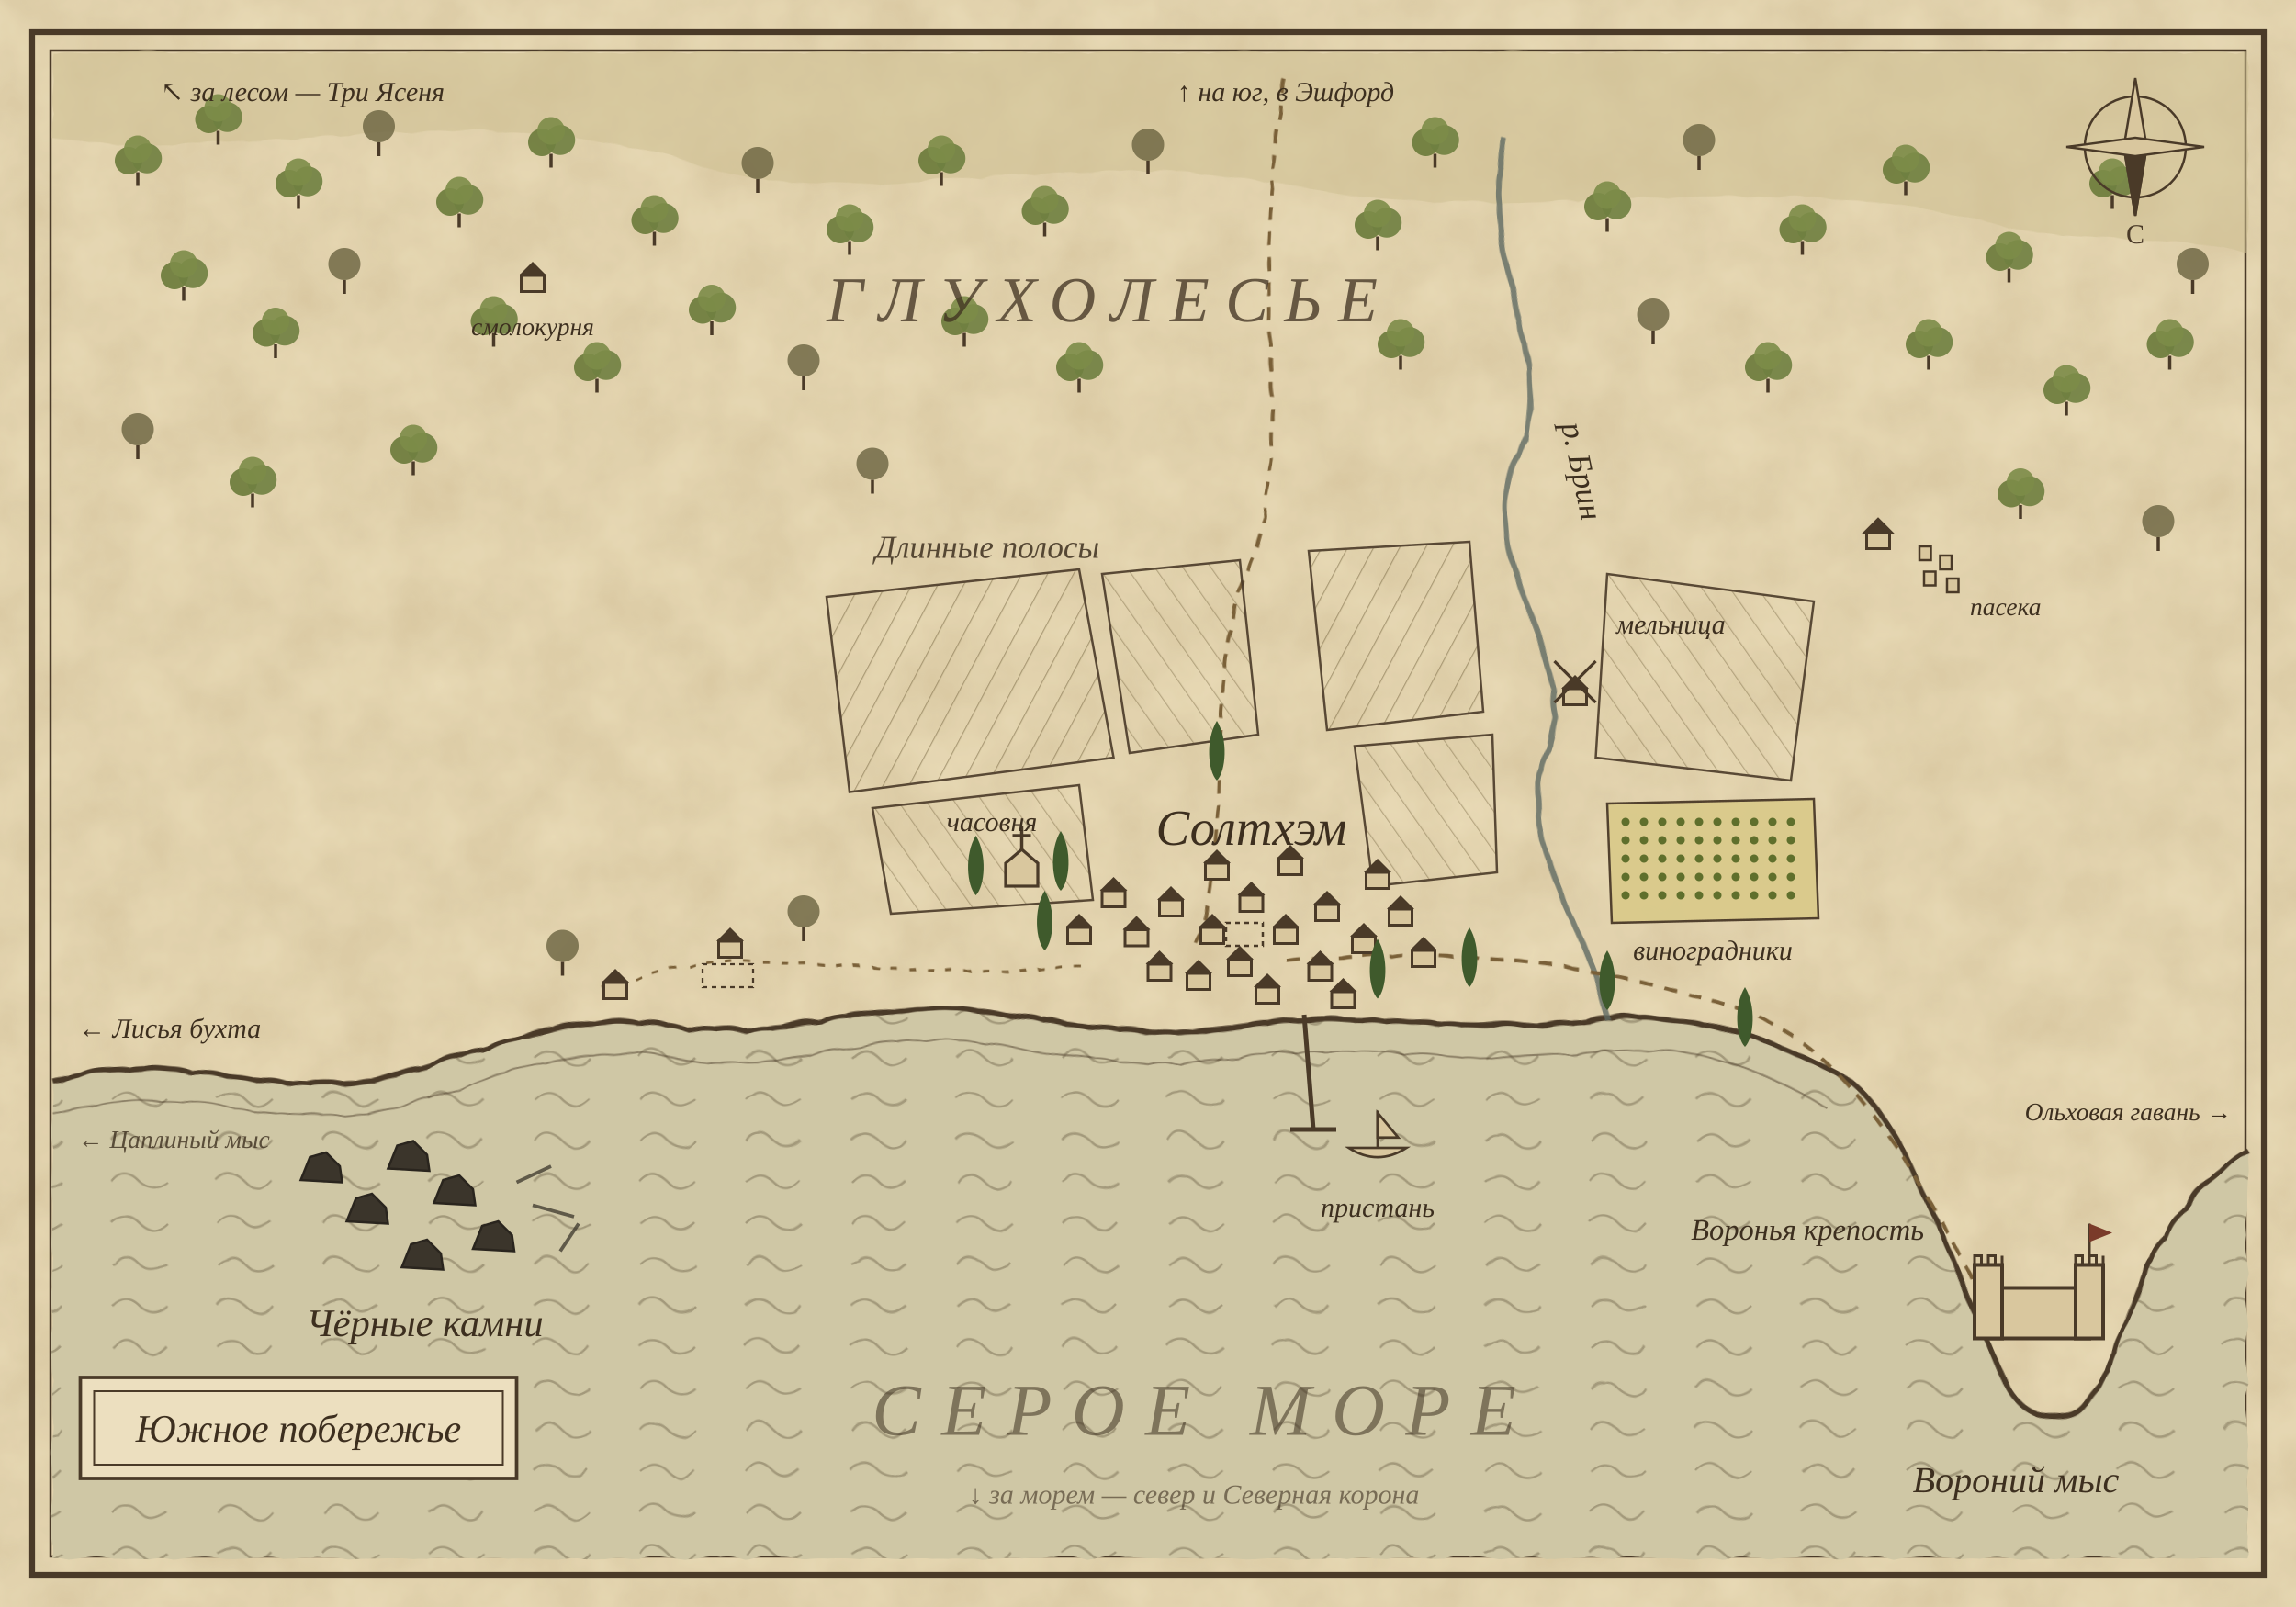
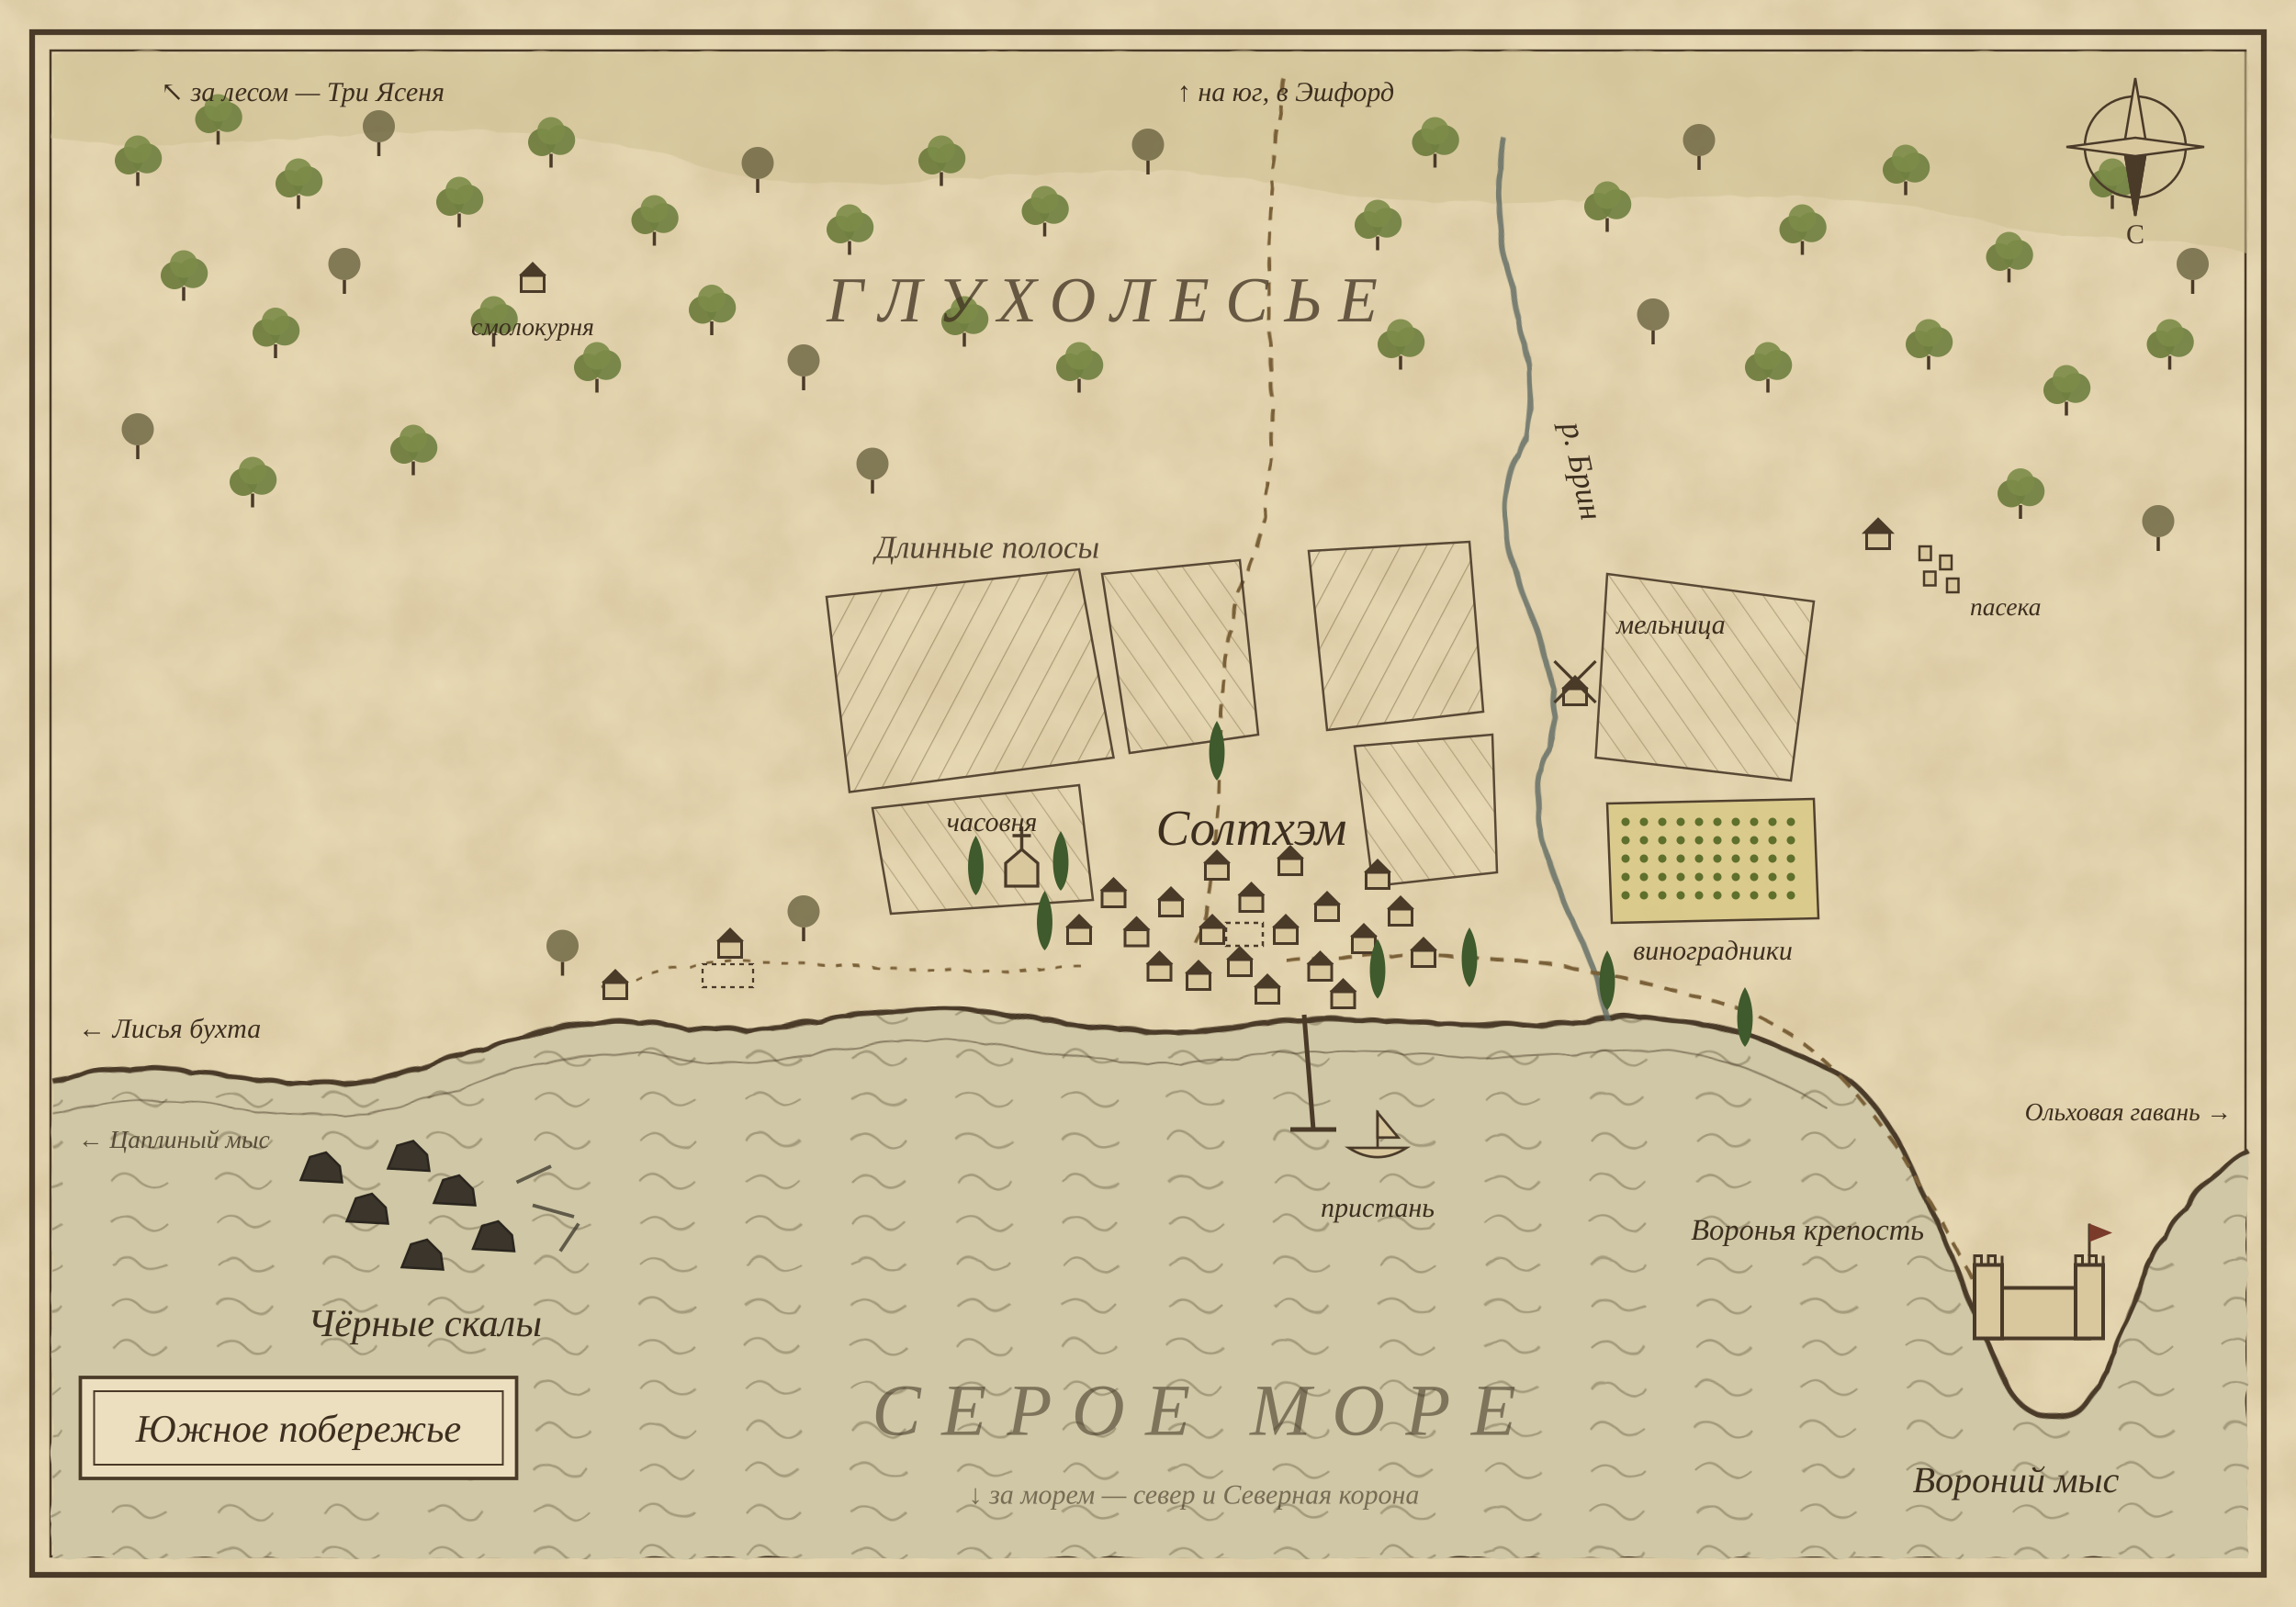
<svg xmlns="http://www.w3.org/2000/svg" viewBox="0 0 1000 700" font-family="Georgia, 'Times New Roman', serif">
  <defs>
    <filter id="paper" x="0" y="0" width="100%" height="100%">
      <feTurbulence type="fractalNoise" baseFrequency="0.035" numOctaves="4" seed="7" result="n" />
      <feColorMatrix in="n" type="matrix" values="0 0 0 0 0.55  0 0 0 0 0.43  0 0 0 0 0.25  0 0 0 0.35 0" result="tint" />
      <feComposite in="tint" in2="SourceGraphic" operator="in" result="stain" />
      <feBlend in="SourceGraphic" in2="stain" mode="multiply" />
    </filter>
    <filter id="rough">
      <feTurbulence type="turbulence" baseFrequency="0.04" numOctaves="2" seed="3" result="t" />
      <feDisplacementMap in="SourceGraphic" in2="t" scale="3" />
    </filter>
    <pattern id="waves" width="46" height="18" patternUnits="userSpaceOnUse">
      <path d="M2 10 q6 -6 12 0 t12 0" fill="none" stroke="#6d6248" stroke-width="1" opacity=".45" />
    </pattern>
    <pattern id="field" width="10" height="10" patternUnits="userSpaceOnUse" patternTransform="rotate(28)">
      <line x1="0" y1="0" x2="0" y2="10" stroke="#7a6a45" stroke-width="1" opacity=".55" />
    </pattern>
    <pattern id="field2" width="10" height="10" patternUnits="userSpaceOnUse" patternTransform="rotate(-35)">
      <line x1="0" y1="0" x2="0" y2="10" stroke="#7a6a45" stroke-width="1" opacity=".45" />
    </pattern>
    <g id="tree">
      <circle cx="-4" cy="0" r="6" fill="#6a7a3a" opacity=".9" />
      <circle cx="4" cy="-1" r="6.5" fill="#6f8040" opacity=".9" />
      <circle cx="0" cy="-5" r="6" fill="#7c8c48" opacity=".9" />
      <line x1="0" y1="5" x2="0" y2="11" stroke="#4a3a28" stroke-width="1.4" />
    </g>
    <g id="cyp">
      <path d="M0 -16 C5 -8 4 6 0 10 C-4 6 -5 -8 0 -16 Z" fill="#3f5a2c" />
    </g>
    <g id="tree2">
      <circle cx="0" cy="-3" r="7" fill="#6a6340" opacity=".8" />
      <line x1="0" y1="4" x2="0" y2="10" stroke="#4a3a28" stroke-width="1.4" />
    </g>
    <g id="house">
      <path d="M-6 0 L0 -6 L6 0 Z" fill="#4a3a28" />
      <rect x="-5" y="0" width="10" height="7" fill="#d9c79e" stroke="#4a3a28" stroke-width="1.2" />
    </g>
    <g id="rock">
      <path d="M-9 4 L-5 -6 L2 -8 L8 -2 L9 5 Z" fill="#3b352b" stroke="#2a251e" stroke-width="1" />
    </g>
  </defs>
  <rect width="1000" height="700" fill="#e9dbb7" filter="url(#paper)" />
  <rect x="14" y="14" width="972" height="672" fill="none" stroke="#4a3a28" stroke-width="2.5" />
  <rect x="22" y="22" width="956" height="656" fill="none" stroke="#4a3a28" stroke-width="1" />
  <g filter="url(#rough)">
    <path d="M22 470 C80 455 120 480 170 468 C215 457 245 438 290 446 C340 455 380 432 430 440 C470 446 500 452 540 446 C590 438 640 450 690 444 C740 438 770 452 805 470 C830 490 845 540 872 600 C880 620 905 625 915 600 C930 560 945 520 978 500 L978 678 L22 678 Z" fill="#cfc7a5" />
    <path d="M22 470 C80 455 120 480 170 468 C215 457 245 438 290 446 C340 455 380 432 430 440 C470 446 500 452 540 446 C590 438 640 450 690 444 C740 438 770 452 805 470 C830 490 845 540 872 600 C880 620 905 625 915 600 C930 560 945 520 978 500 L978 678 L22 678 Z" fill="url(#waves)" />
    <path d="M22 470 C80 455 120 480 170 468 C215 457 245 438 290 446 C340 455 380 432 430 440 C470 446 500 452 540 446 C590 438 640 450 690 444 C740 438 770 452 805 470 C830 490 845 540 872 600 C880 620 905 625 915 600 C930 560 945 520 978 500" fill="none" stroke="#4a3a28" stroke-width="2.2" />
    <path d="M22 484 C80 469 120 494 170 482 C215 471 245 452 290 460 C340 469 380 446 430 454 C470 460 500 466 540 460 C590 452 640 464 690 458 C740 452 768 466 795 482" fill="none" stroke="#4a3a28" stroke-width=".8" opacity=".5" />
    <path d="M22 60 C120 70 200 40 300 70 C380 95 460 60 560 80 C660 100 760 70 860 95 C910 108 950 100 978 110 L978 22 L22 22 Z" fill="#cdbf92" opacity=".55" />
    <path d="M655 60 C640 110 680 150 660 200 C640 250 690 280 672 330 C660 370 690 400 700 444" fill="none" stroke="#5f6a63" stroke-width="2.4" opacity=".8" />
    <path d="M520 410 C540 360 520 300 545 240 C565 190 540 130 560 30" fill="none" stroke="#7a6038" stroke-width="1.6" stroke-dasharray="6 5" />
    <path d="M560 418 C640 410 700 420 760 440 C800 455 830 500 860 560" fill="none" stroke="#7a6038" stroke-width="1.6" stroke-dasharray="6 5" />
    <path d="M470 420 C420 425 380 420 330 418 C300 417 280 425 262 430" fill="none" stroke="#7a6038" stroke-width="1.2" stroke-dasharray="3 5" />
  </g>
  <g>
    <use href="#tree" x="60" y="70" />
    <use href="#tree" x="95" y="52" />
    <use href="#tree" x="130" y="80" />
    <use href="#tree2" x="165" y="58" />
    <use href="#tree" x="200" y="88" />
    <use href="#tree" x="240" y="62" />
    <use href="#tree" x="285" y="96" />
    <use href="#tree2" x="330" y="74" />
    <use href="#tree" x="370" y="100" />
    <use href="#tree" x="410" y="70" />
    <use href="#tree" x="455" y="92" />
    <use href="#tree2" x="500" y="66" />
    <use href="#tree" x="600" y="98" />
    <use href="#tree" x="625" y="62" />
    <use href="#tree" x="700" y="90" />
    <use href="#tree2" x="740" y="64" />
    <use href="#tree" x="785" y="100" />
    <use href="#tree" x="830" y="74" />
    <use href="#tree" x="875" y="112" />
    <use href="#tree" x="920" y="80" />
    <use href="#tree2" x="955" y="118" />
    <use href="#tree" x="80" y="120" />
    <use href="#tree" x="120" y="145" />
    <use href="#tree2" x="150" y="118" />
    <use href="#tree" x="215" y="140" />
    <use href="#tree" x="260" y="160" />
    <use href="#tree" x="310" y="135" />
    <use href="#tree2" x="350" y="160" />
    <use href="#tree" x="420" y="140" />
    <use href="#tree" x="470" y="160" />
    <use href="#tree" x="610" y="150" />
    <use href="#tree2" x="720" y="140" />
    <use href="#tree" x="770" y="160" />
    <use href="#tree" x="840" y="150" />
    <use href="#tree" x="900" y="170" />
    <use href="#tree" x="945" y="150" />
    <use href="#tree2" x="60" y="190" />
    <use href="#tree" x="110" y="210" />
    <use href="#tree" x="180" y="196" />
    <use href="#tree2" x="380" y="205" />
    <use href="#tree" x="880" y="215" />
    <use href="#tree2" x="940" y="230" />
  </g>
  <use href="#house" x="232" y="120" />
  <g stroke="#4a3a28" stroke-width="1" opacity=".9">
    <path d="M360 260 L470 248 L485 330 L370 345 Z" fill="url(#field)" />
    <path d="M480 250 L540 244 L548 320 L492 328 Z" fill="url(#field2)" />
    <path d="M570 240 L640 236 L646 310 L578 318 Z" fill="url(#field)" />
    <path d="M700 250 L790 262 L780 340 L695 330 Z" fill="url(#field2)" />
    <path d="M380 352 L470 342 L476 392 L388 398 Z" fill="url(#field2)" />
    <path d="M590 325 L650 320 L652 380 L598 386 Z" fill="url(#field2)" />
  </g>
  <g transform="translate(686,300)">
    <use href="#house" />
    <g stroke="#4a3a28" stroke-width="1.3">
      <line x1="0" y1="-3" x2="-9" y2="-12" />
      <line x1="0" y1="-3" x2="9" y2="-12" />
      <line x1="0" y1="-3" x2="-9" y2="6" />
      <line x1="0" y1="-3" x2="9" y2="6" />
    </g>
  </g>
  <g fill="#d9c79e" stroke="#4a3a28" stroke-width="1">
    <use href="#house" x="818" y="232" />
    <rect x="836" y="238" width="5" height="6" />
    <rect x="845" y="242" width="5" height="6" />
    <rect x="838" y="249" width="5" height="6" />
    <rect x="848" y="252" width="5" height="6" />
  </g>
  <g>
    <use href="#house" x="495" y="405" />
    <use href="#house" x="510" y="392" />
    <use href="#house" x="528" y="404" />
    <use href="#house" x="545" y="390" />
    <use href="#house" x="560" y="404" />
    <use href="#house" x="578" y="394" />
    <use href="#house" x="594" y="408" />
    <use href="#house" x="505" y="420" />
    <use href="#house" x="522" y="424" />
    <use href="#house" x="540" y="418" />
    <use href="#house" x="575" y="420" />
    <use href="#house" x="610" y="396" />
    <use href="#house" x="485" y="388" />
    <use href="#house" x="530" y="376" />
    <use href="#house" x="562" y="374" />
    <use href="#house" x="600" y="380" />
    <use href="#house" x="470" y="404" />
    <use href="#house" x="620" y="414" />
    <use href="#house" x="552" y="430" />
    <use href="#house" x="585" y="432" />
    <rect x="534" y="402" width="16" height="10" fill="none" stroke="#4a3a28" stroke-width="1" stroke-dasharray="2 2" />
  </g>
  <g transform="translate(445,382)">
    <path d="M-7 4 L-7 -6 L0 -12 L7 -6 L7 4 Z" fill="#d9c79e" stroke="#4a3a28" stroke-width="1.3" />
    <line x1="0" y1="-12" x2="0" y2="-22" stroke="#4a3a28" stroke-width="1.4" />
    <line x1="-4" y1="-18" x2="4" y2="-18" stroke="#4a3a28" stroke-width="1.4" />
  </g>
  <g stroke="#4a3a28" stroke-width="2">
    <line x1="568" y1="442" x2="572" y2="492" />
    <line x1="562" y1="492" x2="582" y2="492" />
  </g>
  <g transform="translate(600,500) scale(.9)" fill="none" stroke="#4a3a28" stroke-width="1.2">
    <path d="M-14 0 Q0 9 14 0 Z" fill="#d9c79e" />
    <line x1="0" y1="0" x2="0" y2="-18" />
    <path d="M0 -17 L10 -5 L0 -5 Z" fill="#d9c79e" />
  </g>
  <use href="#house" x="268" y="428" />
  <use href="#house" x="318" y="410" />
  <path d="M306 420 h22 v10 h-22 Z" fill="none" stroke="#4a3a28" stroke-width=".9" stroke-dasharray="2 2" />
  <use href="#tree2" x="245" y="415" />
  <use href="#tree2" x="350" y="400" />
  <g>
    <use href="#rock" x="178" y="505" />
    <use href="#rock" x="198" y="520" />
    <use href="#rock" x="160" y="528" />
    <use href="#rock" x="215" y="540" />
    <use href="#rock" x="184" y="548" />
    <use href="#rock" x="140" y="510" />
  </g>
  <g stroke="#3b352b" stroke-width="1.5" opacity=".75">
    <line x1="225" y1="515" x2="240" y2="508" />
    <line x1="232" y1="525" x2="250" y2="530" />
    <path d="M244 545 l8 -12" />
  </g>
  <g transform="translate(888,575)">
    <rect x="-22" y="-14" width="44" height="22" fill="#d9c79e" stroke="#4a3a28" stroke-width="1.6" />
    <rect x="-28" y="-24" width="12" height="32" fill="#d9c79e" stroke="#4a3a28" stroke-width="1.6" />
    <rect x="16" y="-24" width="12" height="32" fill="#d9c79e" stroke="#4a3a28" stroke-width="1.6" />
    <path d="M-28 -24 v-4 h3 v4 h3 v-4 h3 v4 h3 v-4 M16 -24 v-4 h3 v4 h3 v-4 h3 v4 h3 v-4" fill="none" stroke="#4a3a28" stroke-width="1.2" />
    <line x1="22" y1="-28" x2="22" y2="-42" stroke="#4a3a28" stroke-width="1.2" />
    <path d="M22 -42 l10 4 l-10 4 Z" fill="#7a3b2a" />
  </g>
  <g>
    <use href="#cyp" x="425" y="380" />
    <use href="#cyp" x="462" y="378" />
    <use href="#cyp" x="455" y="404" />
    <use href="#cyp" x="600" y="425" />
    <use href="#cyp" x="640" y="420" />
    <use href="#cyp" x="700" y="430" />
    <use href="#cyp" x="760" y="446" />
    <use href="#cyp" x="530" y="330" />
    <g stroke="#4a3a28" stroke-width="1" fill="#d9c98a" opacity=".95">
      <path d="M700 350 L790 348 L792 400 L702 402 Z" />
    </g>
    <circle cx="708" cy="358" r="1.8" fill="#5f6f2c" />
    <circle cx="716" cy="358" r="1.8" fill="#5f6f2c" />
    <circle cx="724" cy="358" r="1.8" fill="#5f6f2c" />
    <circle cx="732" cy="358" r="1.8" fill="#5f6f2c" />
    <circle cx="740" cy="358" r="1.8" fill="#5f6f2c" />
    <circle cx="748" cy="358" r="1.8" fill="#5f6f2c" />
    <circle cx="756" cy="358" r="1.8" fill="#5f6f2c" />
    <circle cx="764" cy="358" r="1.8" fill="#5f6f2c" />
    <circle cx="772" cy="358" r="1.8" fill="#5f6f2c" />
    <circle cx="780" cy="358" r="1.8" fill="#5f6f2c" />
    <circle cx="708" cy="366" r="1.8" fill="#5f6f2c" />
    <circle cx="716" cy="366" r="1.8" fill="#5f6f2c" />
    <circle cx="724" cy="366" r="1.8" fill="#5f6f2c" />
    <circle cx="732" cy="366" r="1.8" fill="#5f6f2c" />
    <circle cx="740" cy="366" r="1.8" fill="#5f6f2c" />
    <circle cx="748" cy="366" r="1.8" fill="#5f6f2c" />
    <circle cx="756" cy="366" r="1.8" fill="#5f6f2c" />
    <circle cx="764" cy="366" r="1.8" fill="#5f6f2c" />
    <circle cx="772" cy="366" r="1.8" fill="#5f6f2c" />
    <circle cx="780" cy="366" r="1.8" fill="#5f6f2c" />
    <circle cx="708" cy="374" r="1.8" fill="#5f6f2c" />
    <circle cx="716" cy="374" r="1.8" fill="#5f6f2c" />
    <circle cx="724" cy="374" r="1.8" fill="#5f6f2c" />
    <circle cx="732" cy="374" r="1.8" fill="#5f6f2c" />
    <circle cx="740" cy="374" r="1.8" fill="#5f6f2c" />
    <circle cx="748" cy="374" r="1.8" fill="#5f6f2c" />
    <circle cx="756" cy="374" r="1.8" fill="#5f6f2c" />
    <circle cx="764" cy="374" r="1.8" fill="#5f6f2c" />
    <circle cx="772" cy="374" r="1.8" fill="#5f6f2c" />
    <circle cx="780" cy="374" r="1.8" fill="#5f6f2c" />
    <circle cx="708" cy="382" r="1.8" fill="#5f6f2c" />
    <circle cx="716" cy="382" r="1.8" fill="#5f6f2c" />
    <circle cx="724" cy="382" r="1.8" fill="#5f6f2c" />
    <circle cx="732" cy="382" r="1.8" fill="#5f6f2c" />
    <circle cx="740" cy="382" r="1.8" fill="#5f6f2c" />
    <circle cx="748" cy="382" r="1.8" fill="#5f6f2c" />
    <circle cx="756" cy="382" r="1.8" fill="#5f6f2c" />
    <circle cx="764" cy="382" r="1.8" fill="#5f6f2c" />
    <circle cx="772" cy="382" r="1.8" fill="#5f6f2c" />
    <circle cx="780" cy="382" r="1.8" fill="#5f6f2c" />
    <circle cx="708" cy="390" r="1.8" fill="#5f6f2c" />
    <circle cx="716" cy="390" r="1.8" fill="#5f6f2c" />
    <circle cx="724" cy="390" r="1.8" fill="#5f6f2c" />
    <circle cx="732" cy="390" r="1.8" fill="#5f6f2c" />
    <circle cx="740" cy="390" r="1.8" fill="#5f6f2c" />
    <circle cx="748" cy="390" r="1.8" fill="#5f6f2c" />
    <circle cx="756" cy="390" r="1.8" fill="#5f6f2c" />
    <circle cx="764" cy="390" r="1.8" fill="#5f6f2c" />
    <circle cx="772" cy="390" r="1.8" fill="#5f6f2c" />
    <circle cx="780" cy="390" r="1.8" fill="#5f6f2c" />
    <text x="746" y="418" font-size="12" text-anchor="middle" fill="#3d2f1f" font-style="italic">виноградники</text>
  </g>
  <g fill="#3d2f1f" font-style="italic">
    <text x="480" y="140" font-size="28" text-anchor="middle" letter-spacing="7" opacity=".75">ГЛУХОЛЕСЬЕ</text>
    <text x="545" y="368" font-size="22" text-anchor="middle">Солтхэм</text>
    <text x="430" y="243" font-size="14" text-anchor="middle" opacity=".85">Длинные полосы</text>
-     <text x="185" y="582" font-size="17" text-anchor="middle">Чёрные камни</text>
+     <text x="185" y="582" font-size="17" text-anchor="middle">Чёрные скалы</text>
    <text x="878" y="650" font-size="16" text-anchor="middle">Вороний мыс</text>
    <text x="838" y="540" font-size="13" text-anchor="end">Воронья крепость</text>
    <text x="704" y="276" font-size="12">мельница</text>
    <text x="680" y="185" font-size="14" transform="rotate(78 680 185)">р. Брин</text>
    <text x="432" y="362" font-size="12" text-anchor="middle">часовня</text>
    <text x="600" y="530" font-size="12" text-anchor="middle">пристань</text>
    <text x="858" y="268" font-size="11">пасека</text>
    <text x="232" y="146" font-size="11" text-anchor="middle">смолокурня</text>
    <text x="560" y="44" font-size="12" text-anchor="middle">↑ на юг, в Эшфорд</text>
    <text x="70" y="44" font-size="12">↖ за лесом — Три Ясеня</text>
    <text x="34" y="452" font-size="12">← Лисья бухта</text>
    <text x="34" y="500" font-size="11" opacity=".8">← Цаплиный мыс</text>
    <text x="972" y="488" font-size="11" text-anchor="end">Ольховая гавань →</text>
    <text x="520" y="625" font-size="32" text-anchor="middle" letter-spacing="9" opacity=".55">СЕРОЕ МОРЕ</text>
    <text x="520" y="655" font-size="12" text-anchor="middle" opacity=".6">↓ за морем — север и Северная корона</text>
  </g>
  <g transform="translate(130,630)">
    <rect x="-95" y="-30" width="190" height="44" fill="#ecdfbf" stroke="#4a3a28" stroke-width="1.5" />
    <rect x="-89" y="-24" width="178" height="32" fill="none" stroke="#4a3a28" stroke-width=".8" />
    <text x="0" y="-2" font-size="17" text-anchor="middle" fill="#3d2f1f" font-style="italic">Южное побережье</text>
  </g>
  <g transform="translate(930,64) rotate(180)" stroke="#4a3a28" fill="#4a3a28">
    <circle r="22" fill="none" stroke-width="1" />
    <path d="M0 -30 L5 0 L0 30 L-5 0 Z" fill="#d9c79e" stroke-width="1" />
    <path d="M0 -30 L5 0 L-5 0 Z" />
    <path d="M-30 0 L0 4 L30 0 L0 -4 Z" fill="#d9c79e" stroke-width="1" />
    <text y="-34" font-size="12" text-anchor="middle" stroke="none" transform="rotate(180 0 -38)">С</text>
  </g>
</svg>
